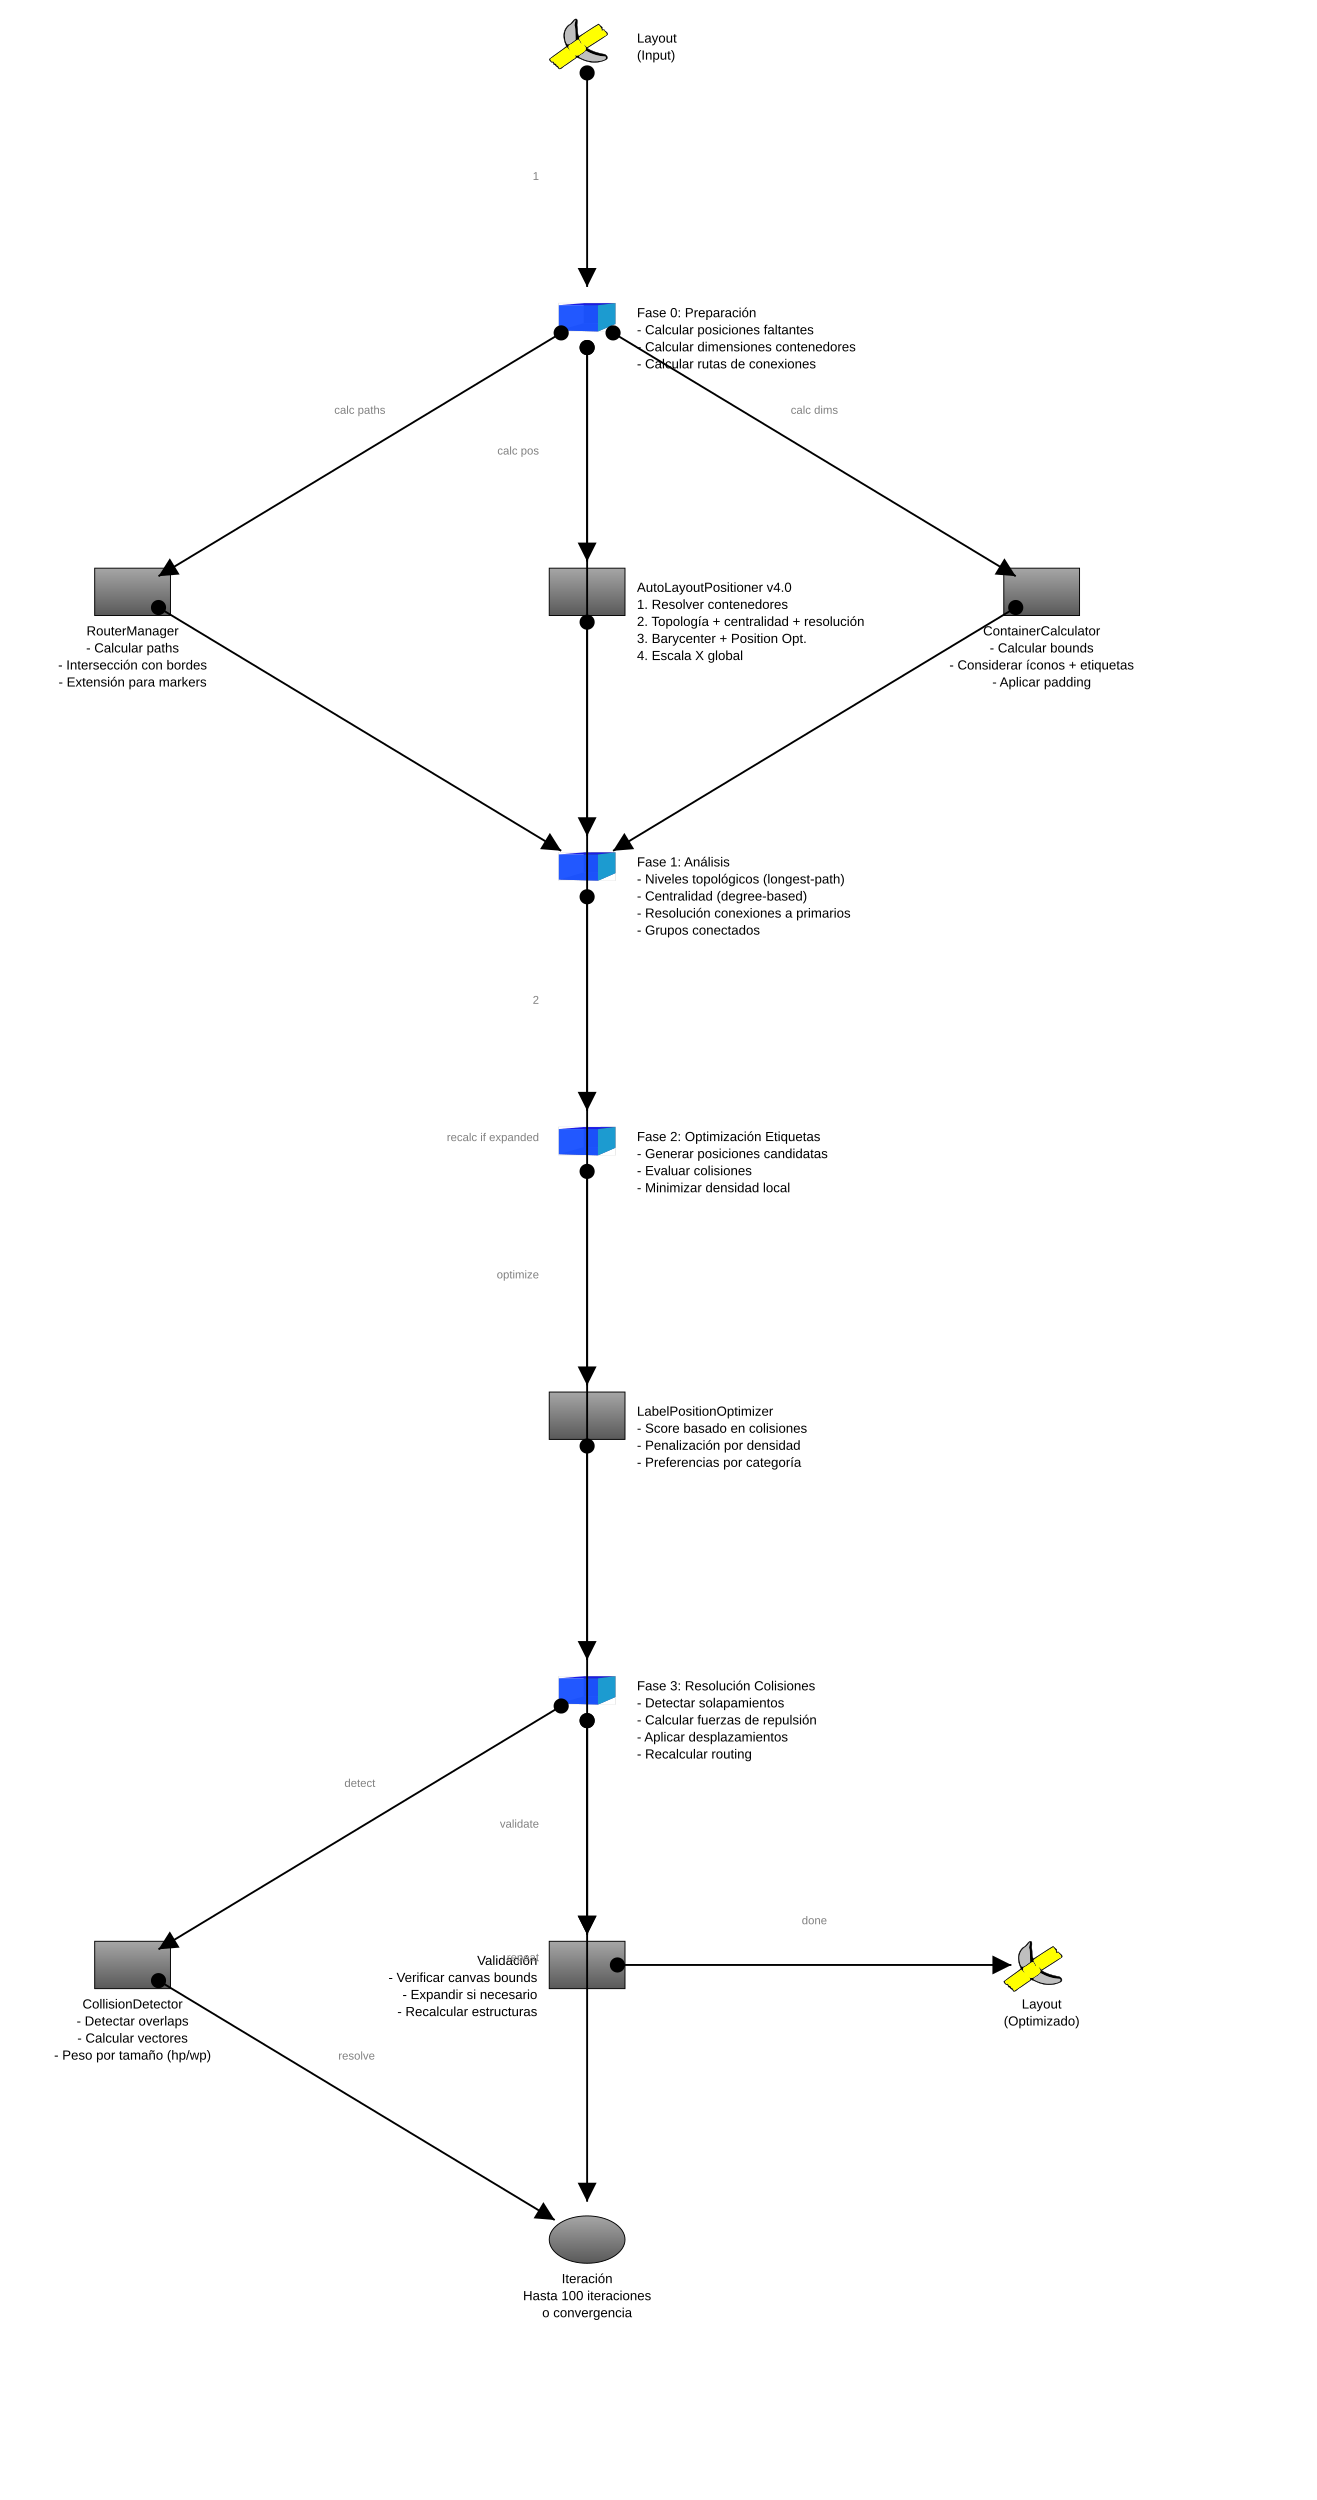
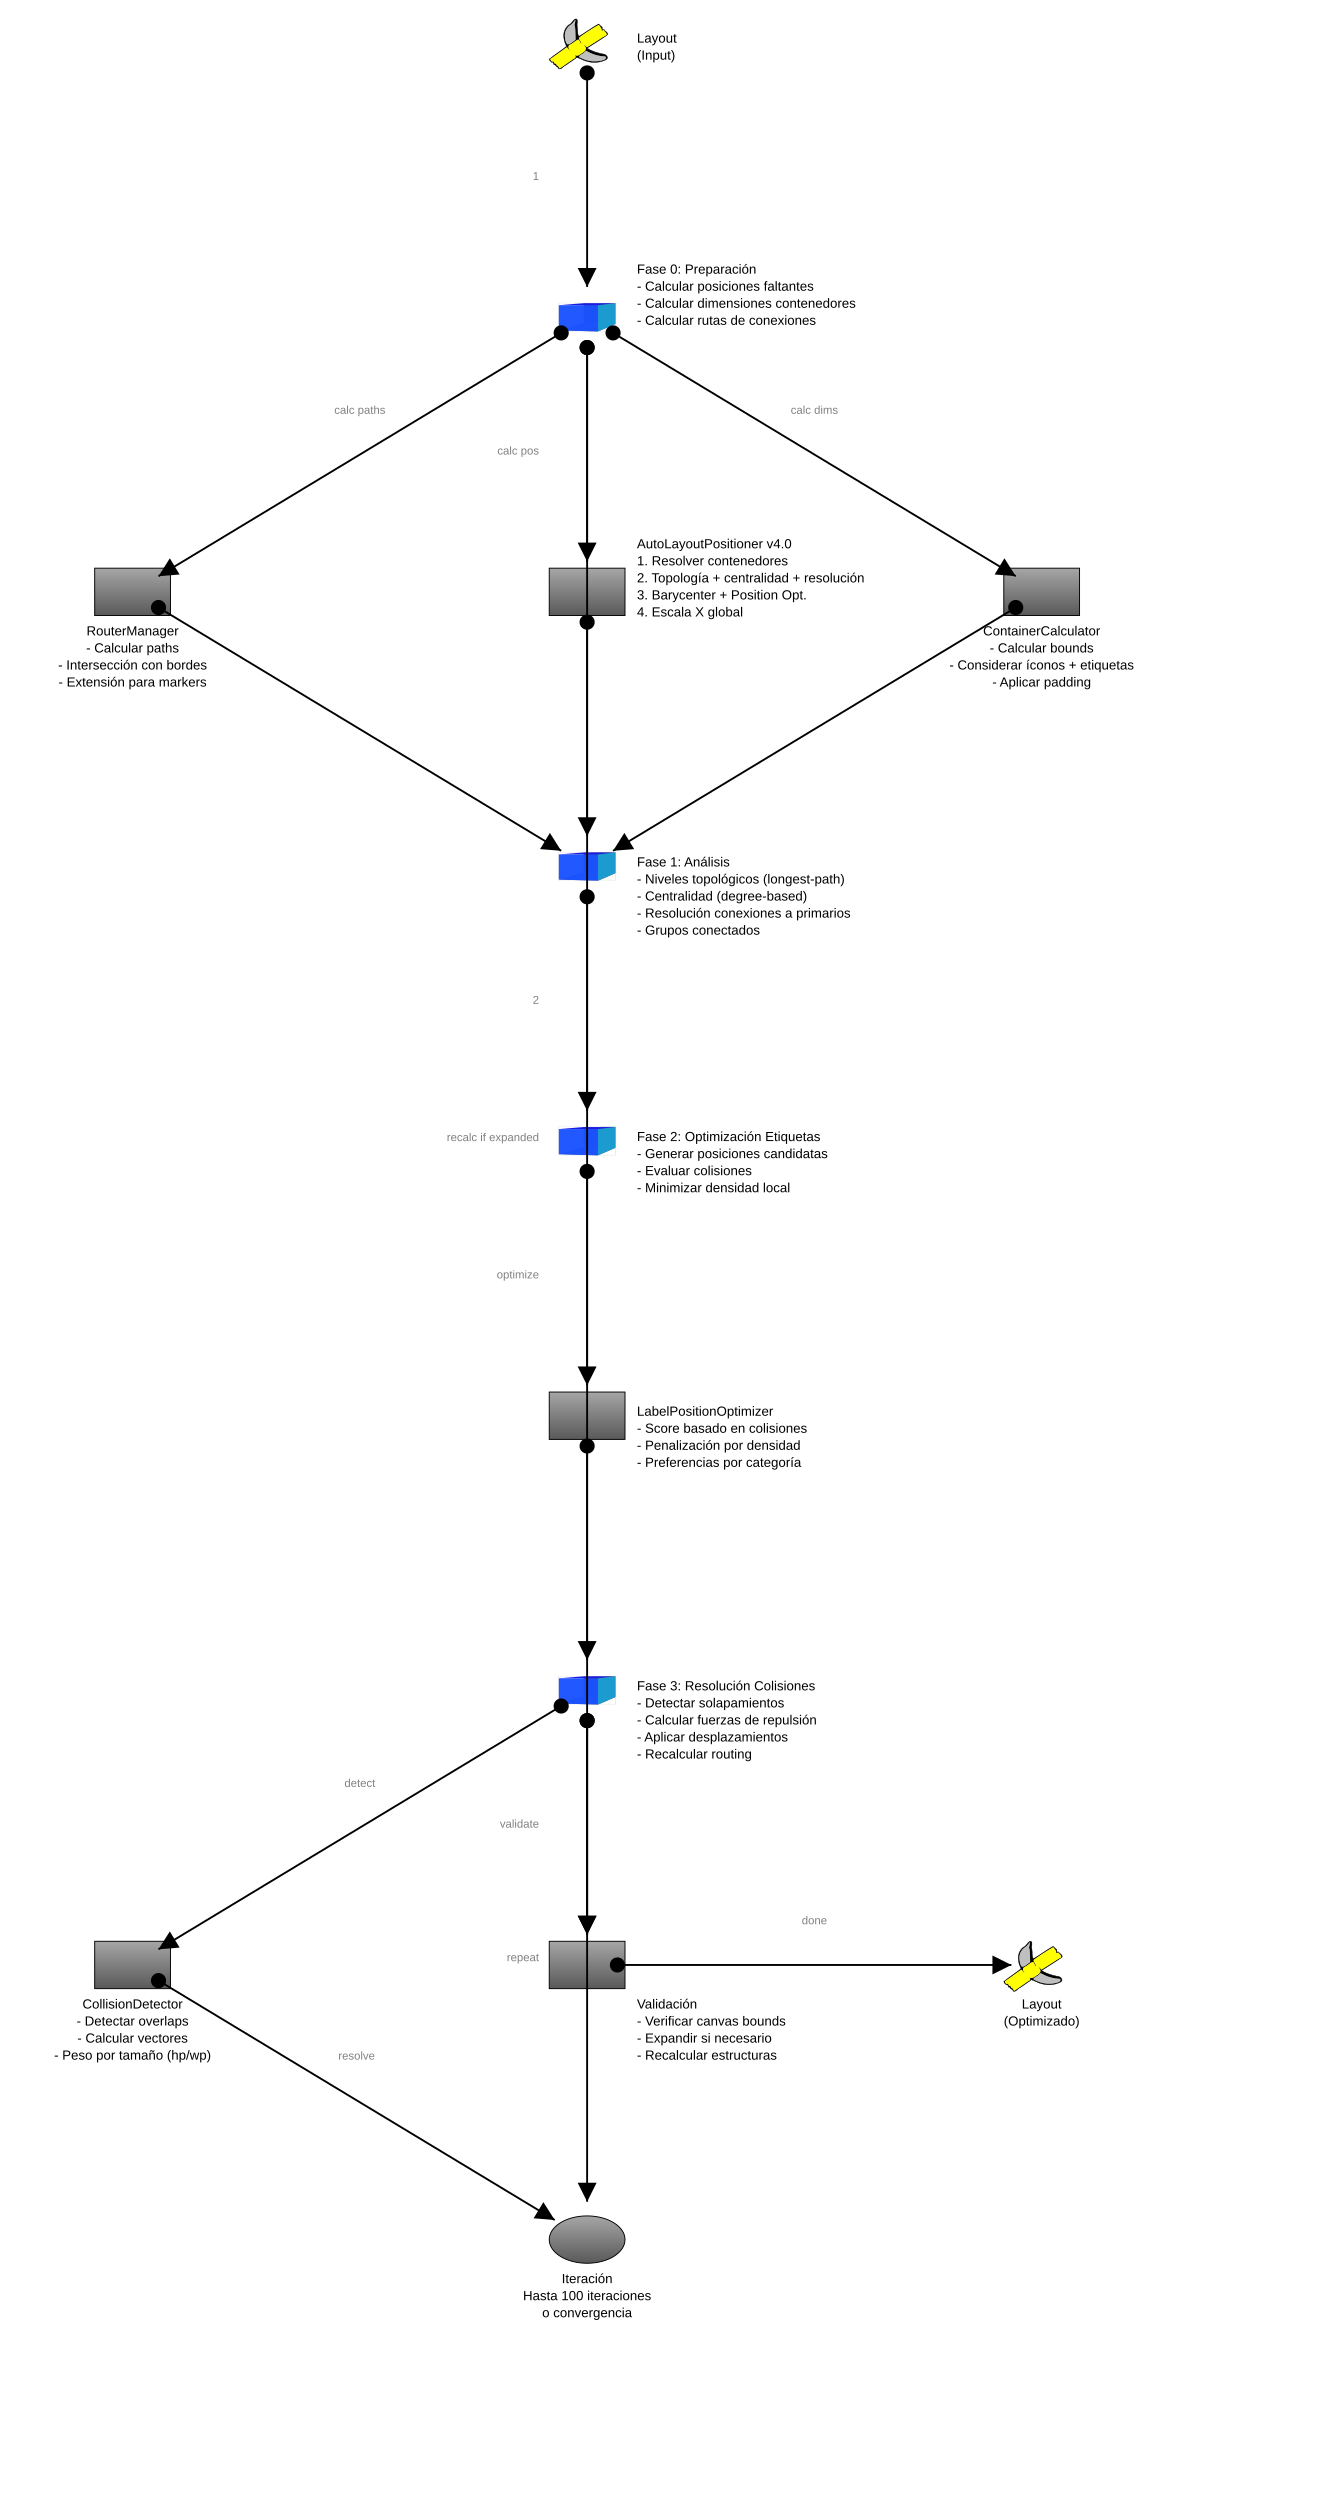
<svg xmlns="http://www.w3.org/2000/svg" baseProfile="full" height="2640.0" version="1.1" viewBox="0,0,1390.0,2640.0" width="1390.0">
  <defs>
    <marker id="arrow-end" markerHeight="10" markerWidth="10" orient="auto" refX="10" refY="5">
      <path d="M 0 0 L 10 5 L 0 10 z" fill="black" />
    </marker>
    <marker id="arrow-start" markerHeight="10" markerWidth="10" orient="auto" refX="0" refY="5">
      <path d="M 10 0 L 0 5 L 10 10 z" fill="black" />
    </marker>
    <marker id="circle-start" markerHeight="10" markerWidth="10" orient="auto" refX="5" refY="5">
      <circle cx="5" cy="5" fill="black" r="4" />
    </marker>
    <marker id="circle-end" markerHeight="10" markerWidth="10" orient="auto" refX="5" refY="5">
      <circle cx="5" cy="5" fill="black" r="4" />
    </marker>
    <linearGradient id="gradient-phase0" x1="0%" x2="0%" y1="0%" y2="100%">
      <stop offset="0%" stop-color="#ffe34c" />
      <stop offset="100%" stop-color="#b29600" />
    </linearGradient>
    <linearGradient id="gradient-positioner" x1="0%" x2="0%" y1="0%" y2="100%">
      <stop offset="0%" stop-color="#a6a6a6" />
      <stop offset="100%" stop-color="#595959" />
    </linearGradient>
    <linearGradient id="gradient-container-calc" x1="0%" x2="0%" y1="0%" y2="100%">
      <stop offset="0%" stop-color="#a6a6a6" />
      <stop offset="100%" stop-color="#595959" />
    </linearGradient>
    <linearGradient id="gradient-router" x1="0%" x2="0%" y1="0%" y2="100%">
      <stop offset="0%" stop-color="#a6a6a6" />
      <stop offset="100%" stop-color="#595959" />
    </linearGradient>
    <linearGradient id="gradient-phase1" x1="0%" x2="0%" y1="0%" y2="100%">
      <stop offset="0%" stop-color="#ffc04c" />
      <stop offset="100%" stop-color="#b27300" />
    </linearGradient>
    <linearGradient id="gradient-phase2" x1="0%" x2="0%" y1="0%" y2="100%">
      <stop offset="0%" stop-color="#4cffff" />
      <stop offset="100%" stop-color="#00b2b2" />
    </linearGradient>
    <linearGradient id="gradient-label-optimizer" x1="0%" x2="0%" y1="0%" y2="100%">
      <stop offset="0%" stop-color="#a6a6a6" />
      <stop offset="100%" stop-color="#595959" />
    </linearGradient>
    <linearGradient id="gradient-phase3" x1="0%" x2="0%" y1="0%" y2="100%">
      <stop offset="0%" stop-color="#ff917e" />
      <stop offset="100%" stop-color="#b24531" />
    </linearGradient>
    <linearGradient id="gradient-collision-detector" x1="0%" x2="0%" y1="0%" y2="100%">
      <stop offset="0%" stop-color="#a6a6a6" />
      <stop offset="100%" stop-color="#595959" />
    </linearGradient>
    <linearGradient id="gradient-iterative" x1="0%" x2="0%" y1="0%" y2="100%">
      <stop offset="0%" stop-color="#a6a6a6" />
      <stop offset="100%" stop-color="#595959" />
    </linearGradient>
    <linearGradient id="gradient-validation" x1="0%" x2="0%" y1="0%" y2="100%">
      <stop offset="0%" stop-color="#a6a6a6" />
      <stop offset="100%" stop-color="#595959" />
    </linearGradient>
  </defs>
  <path d="m 33.383,8e-4 c -3.861,1.276 -4.632,6.375 -8.714,7.581 -4.764,3.802 -7.027,10.143 -6.166,16.126 0.332,3.889 1.752,7.574 3.294,11.123 C 14.744,40.509 7.02,45.292 0,51.014 c 0.009,1.604 2.572,3.522 3.123,4.068 3.252,-1.413 1.181,4.024 4.391,2.937 0.548,2.652 4.06,2.418 4.425,5.181 3.475,1.41 5.871,-3.609 9.042,-4.64 4.692,-3.27 9.332,-6.616 14.074,-9.815 4.492,1.25 8.363,4.127 12.984,5.036 7.804,2.363 16.436,1.566 23.73,-2.021 4.637,-2.283 0.27,-7.484 -3.512,-7.301 -7.08,-1.444 -14.27,-3.366 -20.325,-7.461 8.566,-5.751 17.588,-10.816 25.892,-16.956 1.4,-2.94 -3.966,-4.451 -4.299,-6.523 -2.584,0.913 -2.666,-1.538 -2.349,-2.974 -1.639,-1.2 -3.727,-3.256 -4.683,-4.18 -8.531,4.923 -16.408,10.89 -24.954,15.789 -2.407,-3.723 -1.014,-8.565 -2.011,-12.734 -0.858,-2.879 1.401,-7.49 -0.91,-9.338 L 33.968,0.049 33.383,0 Z m -0.187,0.891 c 0.307,3.056 -2.296,6.005 -0.538,9.156 0.676,5.46 0.605,10.972 0.7,16.462 -3.362,1.818 -6.593,6.282 -10.532,5.583 C 20.299,29.426 20.202,25.236 19.716,21.748 19.537,15.919 22.465,9.915 27.693,7.117 29.982,5.458 31.38,2.921 33.196,0.892 Z m 29.594,6.439 c 1.468,2.535 4.402,4.608 3.58,7.658 1.62,-0.525 3.841,-1.75 3.772,0.866 2.411,1.438 4.433,4.937 0.367,5.69 -7.523,4.961 -15.19,9.699 -22.796,14.53 -0.922,-1.074 -5.605,-6.126 -3.166,-2.691 3.265,2.949 2.283,7.386 -1.678,9.051 -3.098,2.163 -7.066,6.086 -10.817,3.161 2.84,1.602 1.263,4.593 -1.565,5.268 -5.793,4.028 -11.479,8.345 -17.461,12.156 C 11.925,61.347 11.677,58.839 9.395,59.165 9.428,57.047 7.922,56.52 6.43,56.329 6.05,54.978 5.144,52.721 3.569,54.452 1.89,53.17 -0.134,50.232 3.122,49.497 9.528,44.959 15.785,40.209 22.282,35.799 c 1.534,0.805 3.739,5.001 4.03,4.096 -2.476,-2.378 -3.286,-6.738 0.844,-7.771 3.4,-1.609 6.755,-5.67 9.964,-6.033 1.665,1.041 2.759,5.711 3.725,5.183 -0.248,-2.839 -5.47,-6.435 -1.878,-8.598 7.428,-5.488 15.297,-10.356 23.223,-15.079 l 0.601,-0.265 z m -16.048,32.976 c 7.332,4.475 15.827,7.108 24.431,7.288 2.959,3.628 -4.241,5.122 -6.893,5.565 -9.078,1.721 -18.817,-0.227 -26.633,-5.08 0.095,-2.885 5.252,-3.33 6.821,-5.915 0.759,-0.619 1.512,-1.244 2.274,-1.859 z" fill="black" stroke="black" stroke-width="0.5" transform="translate(580.0,20.0) scale(0.8333333)" />
  <path d="m 12.421,61.7 c -0.902,-1.952 -1.52,-2.59 -2.51,-2.59 -0.366,0 -0.394,-0.037 -0.534,-0.712 -0.192,-0.926 -0.841,-1.609 -1.798,-1.893 -0.367,-0.109 -0.758,-0.198 -0.868,-0.198 -0.132,0 -0.303,-0.286 -0.5,-0.833 -0.359,-1.001 -0.977,-1.715 -1.483,-1.715 -0.194,0 -0.55,0.122 -0.792,0.272 l -0.44,0.272 -0.62,-0.61 c -0.728,-0.717 -1.398,-1.903 -1.398,-2.474 0,-0.802 0.372,-1.2 1.532,-1.641 0.174,-0.066 2.639,-1.801 5.478,-3.854 12.106,-8.757 13.688,-9.854 13.984,-9.693 0.355,0.194 1.061,0.987 2.241,2.516 0.939,1.217 1.295,1.577 1.562,1.577 0.162,0 -0.013,-0.328 -0.555,-1.045 -2.205,-2.913 -1.752,-5.696 1.105,-6.788 1.095,-0.419 2.425,-1.284 5.174,-3.367 2.315,-1.755 3.87,-2.61 4.763,-2.62 0.538,-0.006 0.602,0.031 1.04,0.608 0.257,0.338 0.857,1.37 1.333,2.294 0.962,1.865 1.143,2.125 1.485,2.125 0.55,0 0.116,-1.191 -1.151,-3.161 -1.637,-2.545 -1.955,-3.523 -1.449,-4.452 0.322,-0.591 4.239,-3.42 9.844,-7.11 5.272,-3.47 14.436,-9.106 14.807,-9.106 0.104,0 0.25,0.129 0.324,0.287 0.074,0.158 0.576,0.852 1.115,1.544 1.899,2.436 2.449,3.615 2.312,4.955 -0.083,0.81 -0.056,0.833 0.645,0.54 1.949,-0.814 2.972,-0.576 2.972,0.691 0,0.275 0.119,0.442 0.509,0.712 1.237,0.858 2.167,2.284 2.167,3.325 0,0.516 -0.063,0.655 -0.481,1.074 -0.304,0.304 -0.718,0.552 -1.124,0.672 -0.373,0.111 -1.627,0.83 -2.991,1.715 -4.236,2.749 -19.173,12.223 -20.217,12.824 -0.097,0.056 -0.874,-0.637 -2.082,-1.859 -1.185,-1.198 -1.952,-1.885 -1.992,-1.783 -0.08,0.203 0.384,0.916 1.095,1.682 0.293,0.315 0.745,1.001 1.005,1.523 0.435,0.874 0.473,1.036 0.473,2.046 0,1.011 -0.037,1.172 -0.479,2.066 -0.542,1.096 -1.399,1.971 -2.524,2.575 -0.381,0.205 -1.237,0.775 -1.903,1.267 -3.189,2.357 -4.844,3.165 -6.507,3.179 -0.845,0.006 -1.073,-0.046 -1.848,-0.424 -1.208,-0.59 -1.212,-0.59 -0.581,-0.046 1.227,1.057 1.193,2.49 -0.087,3.644 -0.549,0.495 -1.416,0.993 -1.728,0.993 -0.101,0 -2.325,1.527 -4.943,3.394 -8.075,5.757 -12.392,8.713 -12.727,8.713 -0.078,0 -0.372,-0.497 -0.652,-1.106 z" fill="#ffff00" fill-rule="evenodd" stroke="#cbcbcb" stroke-width="0.061" transform="translate(580.0,20.0) scale(0.8333333)" />
  <path d="m 22.489,31.526 c -0.644,-0.734 -1.396,-2.342 -1.757,-3.76 -0.432,-1.697 -0.883,-5.167 -0.882,-6.787 0.004,-5.564 2.986,-10.939 7.526,-13.568 1.006,-0.582 2.356,-1.975 4.136,-4.265 0.828,-1.065 1.544,-1.937 1.591,-1.937 0.171,0 -0.106,1.6 -0.623,3.596 -0.598,2.313 -0.619,3.41 -0.095,4.954 0.183,0.541 0.362,1.662 0.466,2.923 0.166,2.008 0.43,9.398 0.44,12.279 l 0.006,1.463 -1.133,0.768 c -0.623,0.422 -1.922,1.395 -2.887,2.162 -2.278,1.81 -3.763,2.566 -5.227,2.66 l -1.07,0.069 z" fill="#bfbfbf" fill-rule="evenodd" stroke="#cbcbcb" stroke-width="0.07" transform="translate(580.0,20.0) scale(0.8333333)" />
  <path d="m 54.636,53.585 c -5.485,-0.529 -10.731,-2.116 -15.274,-4.62 -0.724,-0.399 -1.388,-0.784 -1.478,-0.855 -0.591,-0.475 0.836,-2.072 2.72,-3.043 1.859,-0.959 3.013,-1.723 3.553,-2.354 0.266,-0.311 0.963,-0.956 1.549,-1.433 l 1.064,-0.867 1.095,0.648 c 4.874,2.882 11.326,5.166 17.039,6.033 1.662,0.252 5.114,0.597 5.978,0.597 0.393,0 0.852,0.84 0.853,1.56 0.002,1.979 -3.896,3.534 -10.742,4.286 -1.216,0.134 -5.172,0.165 -6.358,0.051 z" fill="#bfbfbf" fill-rule="evenodd" stroke="#cbcbcb" stroke-width="0.07" transform="translate(580.0,20.0) scale(0.8333333)" />
  <g id="phase0">
    <g transform="translate(590.0,320.0) scale(1.204819,0.6928406) translate(-0.9,-1.4)">
      <path d="M 22.754,32.117 0.945,43 V 4.729 L 22.754,1.57 Z" fill="#e9e9ff" stroke="none" />
      <path d="M 50.713,33.121 V 1.463 L 22.754,1.57 V 32.117 Z" fill="#353564" stroke="none" />
      <path d="M 50.713,33.121 35.296,44.771 0.945,43 22.754,32.117 Z" fill="#4d4d9f" stroke="none" />
      <path d="M 50.713,1.463 35.296,4.738 0.945,4.729 22.754,1.57 Z" fill="#1c1ce6" opacity="1" stroke="none" />
      <path d="M 35.296,44.771 V 4.738 L 0.945,4.729 V 43 Z" fill="#1a52ff" opacity="0.96" stroke="none" />
      <path d="M 50.713,33.121 35.296,44.771 V 4.738 L 50.713,1.463 Z" fill="#1c9bd0" stroke="none" />
      <rect fill="none" height="43.3" opacity="0.67" stroke="#cbcbcb" stroke-width="0.48" width="49.8" x="0.9" y="1.4" />
    </g>
  </g>
  <rect fill="url(#gradient-positioner)" height="50" stroke="black" width="80" x="580.0" y="600.0" />
  <rect fill="url(#gradient-container-calc)" height="50" stroke="black" width="80" x="1060.0" y="600.0" />
  <rect fill="url(#gradient-router)" height="50" stroke="black" width="80" x="100.0" y="600.0" />
  <g id="phase1">
    <g transform="translate(590.0,900.0) scale(1.204819,0.6928406) translate(-0.9,-1.4)">
      <path d="M 22.754,32.117 0.945,43 V 4.729 L 22.754,1.57 Z" fill="#e9e9ff" stroke="none" />
      <path d="M 50.713,33.121 V 1.463 L 22.754,1.57 V 32.117 Z" fill="#353564" stroke="none" />
      <path d="M 50.713,33.121 35.296,44.771 0.945,43 22.754,32.117 Z" fill="#4d4d9f" stroke="none" />
      <path d="M 50.713,1.463 35.296,4.738 0.945,4.729 22.754,1.57 Z" fill="#1c1ce6" opacity="1" stroke="none" />
      <path d="M 35.296,44.771 V 4.738 L 0.945,4.729 V 43 Z" fill="#1a52ff" opacity="0.96" stroke="none" />
      <path d="M 50.713,33.121 35.296,44.771 V 4.738 L 50.713,1.463 Z" fill="#1c9bd0" stroke="none" />
      <rect fill="none" height="43.3" opacity="0.67" stroke="#cbcbcb" stroke-width="0.48" width="49.8" x="0.9" y="1.4" />
    </g>
  </g>
  <g id="phase2">
    <g transform="translate(590.0,1190.0) scale(1.204819,0.6928406) translate(-0.9,-1.4)">
      <path d="M 22.754,32.117 0.945,43 V 4.729 L 22.754,1.57 Z" fill="#e9e9ff" stroke="none" />
      <path d="M 50.713,33.121 V 1.463 L 22.754,1.57 V 32.117 Z" fill="#353564" stroke="none" />
      <path d="M 50.713,33.121 35.296,44.771 0.945,43 22.754,32.117 Z" fill="#4d4d9f" stroke="none" />
      <path d="M 50.713,1.463 35.296,4.738 0.945,4.729 22.754,1.57 Z" fill="#1c1ce6" opacity="1" stroke="none" />
      <path d="M 35.296,44.771 V 4.738 L 0.945,4.729 V 43 Z" fill="#1a52ff" opacity="0.96" stroke="none" />
      <path d="M 50.713,33.121 35.296,44.771 V 4.738 L 50.713,1.463 Z" fill="#1c9bd0" stroke="none" />
      <rect fill="none" height="43.3" opacity="0.67" stroke="#cbcbcb" stroke-width="0.48" width="49.8" x="0.9" y="1.4" />
    </g>
  </g>
  <rect fill="url(#gradient-label-optimizer)" height="50" stroke="black" width="80" x="580.0" y="1470.0" />
  <g id="phase3">
    <g transform="translate(590.0,1770.0) scale(1.204819,0.6928406) translate(-0.9,-1.4)">
      <path d="M 22.754,32.117 0.945,43 V 4.729 L 22.754,1.57 Z" fill="#e9e9ff" stroke="none" />
      <path d="M 50.713,33.121 V 1.463 L 22.754,1.57 V 32.117 Z" fill="#353564" stroke="none" />
      <path d="M 50.713,33.121 35.296,44.771 0.945,43 22.754,32.117 Z" fill="#4d4d9f" stroke="none" />
      <path d="M 50.713,1.463 35.296,4.738 0.945,4.729 22.754,1.57 Z" fill="#1c1ce6" opacity="1" stroke="none" />
      <path d="M 35.296,44.771 V 4.738 L 0.945,4.729 V 43 Z" fill="#1a52ff" opacity="0.96" stroke="none" />
      <path d="M 50.713,33.121 35.296,44.771 V 4.738 L 50.713,1.463 Z" fill="#1c9bd0" stroke="none" />
      <rect fill="none" height="43.3" opacity="0.67" stroke="#cbcbcb" stroke-width="0.48" width="49.8" x="0.9" y="1.4" />
    </g>
  </g>
  <rect fill="url(#gradient-collision-detector)" height="50" stroke="black" width="80" x="100.0" y="2050.0" />
  <ellipse cx="620.0" cy="2365.0" fill="url(#gradient-iterative)" rx="40.0" ry="25.0" stroke="black" />
  <rect fill="url(#gradient-validation)" height="50" stroke="black" width="80" x="580.0" y="2050.0" />
  <path d="m 33.383,8e-4 c -3.861,1.276 -4.632,6.375 -8.714,7.581 -4.764,3.802 -7.027,10.143 -6.166,16.126 0.332,3.889 1.752,7.574 3.294,11.123 C 14.744,40.509 7.02,45.292 0,51.014 c 0.009,1.604 2.572,3.522 3.123,4.068 3.252,-1.413 1.181,4.024 4.391,2.937 0.548,2.652 4.06,2.418 4.425,5.181 3.475,1.41 5.871,-3.609 9.042,-4.64 4.692,-3.27 9.332,-6.616 14.074,-9.815 4.492,1.25 8.363,4.127 12.984,5.036 7.804,2.363 16.436,1.566 23.73,-2.021 4.637,-2.283 0.27,-7.484 -3.512,-7.301 -7.08,-1.444 -14.27,-3.366 -20.325,-7.461 8.566,-5.751 17.588,-10.816 25.892,-16.956 1.4,-2.94 -3.966,-4.451 -4.299,-6.523 -2.584,0.913 -2.666,-1.538 -2.349,-2.974 -1.639,-1.2 -3.727,-3.256 -4.683,-4.18 -8.531,4.923 -16.408,10.89 -24.954,15.789 -2.407,-3.723 -1.014,-8.565 -2.011,-12.734 -0.858,-2.879 1.401,-7.49 -0.91,-9.338 L 33.968,0.049 33.383,0 Z m -0.187,0.891 c 0.307,3.056 -2.296,6.005 -0.538,9.156 0.676,5.46 0.605,10.972 0.7,16.462 -3.362,1.818 -6.593,6.282 -10.532,5.583 C 20.299,29.426 20.202,25.236 19.716,21.748 19.537,15.919 22.465,9.915 27.693,7.117 29.982,5.458 31.38,2.921 33.196,0.892 Z m 29.594,6.439 c 1.468,2.535 4.402,4.608 3.58,7.658 1.62,-0.525 3.841,-1.75 3.772,0.866 2.411,1.438 4.433,4.937 0.367,5.69 -7.523,4.961 -15.19,9.699 -22.796,14.53 -0.922,-1.074 -5.605,-6.126 -3.166,-2.691 3.265,2.949 2.283,7.386 -1.678,9.051 -3.098,2.163 -7.066,6.086 -10.817,3.161 2.84,1.602 1.263,4.593 -1.565,5.268 -5.793,4.028 -11.479,8.345 -17.461,12.156 C 11.925,61.347 11.677,58.839 9.395,59.165 9.428,57.047 7.922,56.52 6.43,56.329 6.05,54.978 5.144,52.721 3.569,54.452 1.89,53.17 -0.134,50.232 3.122,49.497 9.528,44.959 15.785,40.209 22.282,35.799 c 1.534,0.805 3.739,5.001 4.03,4.096 -2.476,-2.378 -3.286,-6.738 0.844,-7.771 3.4,-1.609 6.755,-5.67 9.964,-6.033 1.665,1.041 2.759,5.711 3.725,5.183 -0.248,-2.839 -5.47,-6.435 -1.878,-8.598 7.428,-5.488 15.297,-10.356 23.223,-15.079 l 0.601,-0.265 z m -16.048,32.976 c 7.332,4.475 15.827,7.108 24.431,7.288 2.959,3.628 -4.241,5.122 -6.893,5.565 -9.078,1.721 -18.817,-0.227 -26.633,-5.08 0.095,-2.885 5.252,-3.33 6.821,-5.915 0.759,-0.619 1.512,-1.244 2.274,-1.859 z" fill="black" stroke="black" stroke-width="0.5" transform="translate(1060.0,2050.0) scale(0.8333333)" />
  <path d="m 12.421,61.7 c -0.902,-1.952 -1.52,-2.59 -2.51,-2.59 -0.366,0 -0.394,-0.037 -0.534,-0.712 -0.192,-0.926 -0.841,-1.609 -1.798,-1.893 -0.367,-0.109 -0.758,-0.198 -0.868,-0.198 -0.132,0 -0.303,-0.286 -0.5,-0.833 -0.359,-1.001 -0.977,-1.715 -1.483,-1.715 -0.194,0 -0.55,0.122 -0.792,0.272 l -0.44,0.272 -0.62,-0.61 c -0.728,-0.717 -1.398,-1.903 -1.398,-2.474 0,-0.802 0.372,-1.2 1.532,-1.641 0.174,-0.066 2.639,-1.801 5.478,-3.854 12.106,-8.757 13.688,-9.854 13.984,-9.693 0.355,0.194 1.061,0.987 2.241,2.516 0.939,1.217 1.295,1.577 1.562,1.577 0.162,0 -0.013,-0.328 -0.555,-1.045 -2.205,-2.913 -1.752,-5.696 1.105,-6.788 1.095,-0.419 2.425,-1.284 5.174,-3.367 2.315,-1.755 3.87,-2.61 4.763,-2.62 0.538,-0.006 0.602,0.031 1.04,0.608 0.257,0.338 0.857,1.37 1.333,2.294 0.962,1.865 1.143,2.125 1.485,2.125 0.55,0 0.116,-1.191 -1.151,-3.161 -1.637,-2.545 -1.955,-3.523 -1.449,-4.452 0.322,-0.591 4.239,-3.42 9.844,-7.11 5.272,-3.47 14.436,-9.106 14.807,-9.106 0.104,0 0.25,0.129 0.324,0.287 0.074,0.158 0.576,0.852 1.115,1.544 1.899,2.436 2.449,3.615 2.312,4.955 -0.083,0.81 -0.056,0.833 0.645,0.54 1.949,-0.814 2.972,-0.576 2.972,0.691 0,0.275 0.119,0.442 0.509,0.712 1.237,0.858 2.167,2.284 2.167,3.325 0,0.516 -0.063,0.655 -0.481,1.074 -0.304,0.304 -0.718,0.552 -1.124,0.672 -0.373,0.111 -1.627,0.83 -2.991,1.715 -4.236,2.749 -19.173,12.223 -20.217,12.824 -0.097,0.056 -0.874,-0.637 -2.082,-1.859 -1.185,-1.198 -1.952,-1.885 -1.992,-1.783 -0.08,0.203 0.384,0.916 1.095,1.682 0.293,0.315 0.745,1.001 1.005,1.523 0.435,0.874 0.473,1.036 0.473,2.046 0,1.011 -0.037,1.172 -0.479,2.066 -0.542,1.096 -1.399,1.971 -2.524,2.575 -0.381,0.205 -1.237,0.775 -1.903,1.267 -3.189,2.357 -4.844,3.165 -6.507,3.179 -0.845,0.006 -1.073,-0.046 -1.848,-0.424 -1.208,-0.59 -1.212,-0.59 -0.581,-0.046 1.227,1.057 1.193,2.49 -0.087,3.644 -0.549,0.495 -1.416,0.993 -1.728,0.993 -0.101,0 -2.325,1.527 -4.943,3.394 -8.075,5.757 -12.392,8.713 -12.727,8.713 -0.078,0 -0.372,-0.497 -0.652,-1.106 z" fill="#ffff00" fill-rule="evenodd" stroke="#cbcbcb" stroke-width="0.061" transform="translate(1060.0,2050.0) scale(0.8333333)" />
  <path d="m 22.489,31.526 c -0.644,-0.734 -1.396,-2.342 -1.757,-3.76 -0.432,-1.697 -0.883,-5.167 -0.882,-6.787 0.004,-5.564 2.986,-10.939 7.526,-13.568 1.006,-0.582 2.356,-1.975 4.136,-4.265 0.828,-1.065 1.544,-1.937 1.591,-1.937 0.171,0 -0.106,1.6 -0.623,3.596 -0.598,2.313 -0.619,3.41 -0.095,4.954 0.183,0.541 0.362,1.662 0.466,2.923 0.166,2.008 0.43,9.398 0.44,12.279 l 0.006,1.463 -1.133,0.768 c -0.623,0.422 -1.922,1.395 -2.887,2.162 -2.278,1.81 -3.763,2.566 -5.227,2.66 l -1.07,0.069 z" fill="#bfbfbf" fill-rule="evenodd" stroke="#cbcbcb" stroke-width="0.07" transform="translate(1060.0,2050.0) scale(0.8333333)" />
  <path d="m 54.636,53.585 c -5.485,-0.529 -10.731,-2.116 -15.274,-4.62 -0.724,-0.399 -1.388,-0.784 -1.478,-0.855 -0.591,-0.475 0.836,-2.072 2.72,-3.043 1.859,-0.959 3.013,-1.723 3.553,-2.354 0.266,-0.311 0.963,-0.956 1.549,-1.433 l 1.064,-0.867 1.095,0.648 c 4.874,2.882 11.326,5.166 17.039,6.033 1.662,0.252 5.114,0.597 5.978,0.597 0.393,0 0.852,0.84 0.853,1.56 0.002,1.979 -3.896,3.534 -10.742,4.286 -1.216,0.134 -5.172,0.165 -6.358,0.051 z" fill="#bfbfbf" fill-rule="evenodd" stroke="#cbcbcb" stroke-width="0.07" transform="translate(1060.0,2050.0) scale(0.8333333)" />
  <line marker-end="url(#arrow-end)" marker-start="url(#circle-start)" stroke="black" stroke-width="2" x1="620.0" x2="620.0" y1="77.0" y2="303.0" />
  <line marker-end="url(#arrow-end)" marker-start="url(#circle-start)" stroke="black" stroke-width="2" x1="620.0" x2="620.0" y1="367.0" y2="593.0" />
  <line marker-end="url(#arrow-end)" marker-start="url(#circle-start)" stroke="black" stroke-width="2" x1="647.389" x2="1072.611" y1="351.548" y2="608.452" />
  <line marker-end="url(#arrow-end)" marker-start="url(#circle-start)" stroke="black" stroke-width="2" x1="592.611" x2="167.389" y1="351.548" y2="608.452" />
  <line marker-end="url(#arrow-end)" marker-start="url(#circle-start)" stroke="black" stroke-width="2" x1="620.0" x2="620.0" y1="657.0" y2="883.0" />
  <line marker-end="url(#arrow-end)" marker-start="url(#circle-start)" stroke="black" stroke-width="2" x1="1072.611" x2="647.389" y1="641.548" y2="898.452" />
  <line marker-end="url(#arrow-end)" marker-start="url(#circle-start)" stroke="black" stroke-width="2" x1="167.389" x2="592.611" y1="641.548" y2="898.452" />
  <line marker-end="url(#arrow-end)" marker-start="url(#circle-start)" stroke="black" stroke-width="2" x1="620.0" x2="620.0" y1="947.0" y2="1173.0" />
  <line marker-end="url(#arrow-end)" marker-start="url(#circle-start)" stroke="black" stroke-width="2" x1="620.0" x2="620.0" y1="1237.0" y2="1463.0" />
  <line marker-end="url(#arrow-end)" marker-start="url(#circle-start)" stroke="black" stroke-width="2" x1="620.0" x2="620.0" y1="1527.0" y2="1753.0" />
  <line marker-end="url(#arrow-end)" marker-start="url(#circle-start)" stroke="black" stroke-width="2" x1="592.611" x2="167.389" y1="1801.548" y2="2058.452" />
  <line marker-end="url(#arrow-end)" marker-start="url(#circle-start)" stroke="black" stroke-width="2" x1="167.389" x2="585.763" y1="2091.548" y2="2344.315" />
  <line marker-end="url(#circle-end)" marker-start="url(#arrow-start)" stroke="black" stroke-width="2" x1="620.0" x2="620.0" y1="2325.0" y2="1817.0" />
  <line marker-end="url(#arrow-end)" marker-start="url(#circle-start)" stroke="black" stroke-width="2" x1="620.0" x2="620.0" y1="1817.0" y2="2043.0" />
  <line marker-end="url(#circle-end)" marker-start="url(#arrow-start)" stroke="black" stroke-width="2" x1="620.0" x2="620.0" y1="2043.0" y2="367.0" />
  <line marker-end="url(#arrow-end)" marker-start="url(#circle-start)" stroke="black" stroke-width="2" x1="652.0" x2="1068.0" y1="2075.0" y2="2075.0" />
  <text fill="black" font-family="Arial, sans-serif" font-size="14px" text-anchor="start" x="672.6" y="45.0">Layout</text>
  <text fill="black" font-family="Arial, sans-serif" font-size="14px" text-anchor="start" x="672.6" y="63.0">(Input)</text>
-   <text fill="black" font-family="Arial, sans-serif" font-size="14px" text-anchor="start" x="672.6" y="335.0">Fase 0: Preparación</text>
-   <text fill="black" font-family="Arial, sans-serif" font-size="14px" text-anchor="start" x="672.6" y="353.0">- Calcular posiciones faltantes</text>
-   <text fill="black" font-family="Arial, sans-serif" font-size="14px" text-anchor="start" x="672.6" y="371.0">- Calcular dimensiones contenedores</text>
-   <text fill="black" font-family="Arial, sans-serif" font-size="14px" text-anchor="start" x="672.6" y="389.0">- Calcular rutas de conexiones</text>
-   <text fill="black" font-family="Arial, sans-serif" font-size="14px" text-anchor="start" x="672.6" y="625.0">AutoLayoutPositioner v4.0</text>
-   <text fill="black" font-family="Arial, sans-serif" font-size="14px" text-anchor="start" x="672.6" y="643.0">1. Resolver contenedores</text>
-   <text fill="black" font-family="Arial, sans-serif" font-size="14px" text-anchor="start" x="672.6" y="661.0">2. Topología + centralidad + resolución</text>
-   <text fill="black" font-family="Arial, sans-serif" font-size="14px" text-anchor="start" x="672.6" y="679.0">3. Barycenter + Position Opt.</text>
-   <text fill="black" font-family="Arial, sans-serif" font-size="14px" text-anchor="start" x="672.6" y="697.0">4. Escala X global</text>
+   <text fill="black" font-family="Arial, sans-serif" font-size="14px" text-anchor="start" x="672.6" y="289.0">Fase 0: Preparación</text>
+   <text fill="black" font-family="Arial, sans-serif" font-size="14px" text-anchor="start" x="672.6" y="307.0">- Calcular posiciones faltantes</text>
+   <text fill="black" font-family="Arial, sans-serif" font-size="14px" text-anchor="start" x="672.6" y="325.0">- Calcular dimensiones contenedores</text>
+   <text fill="black" font-family="Arial, sans-serif" font-size="14px" text-anchor="start" x="672.6" y="343.0">- Calcular rutas de conexiones</text>
+   <text fill="black" font-family="Arial, sans-serif" font-size="14px" text-anchor="start" x="672.6" y="579.0">AutoLayoutPositioner v4.0</text>
+   <text fill="black" font-family="Arial, sans-serif" font-size="14px" text-anchor="start" x="672.6" y="597.0">1. Resolver contenedores</text>
+   <text fill="black" font-family="Arial, sans-serif" font-size="14px" text-anchor="start" x="672.6" y="615.0">2. Topología + centralidad + resolución</text>
+   <text fill="black" font-family="Arial, sans-serif" font-size="14px" text-anchor="start" x="672.6" y="633.0">3. Barycenter + Position Opt.</text>
+   <text fill="black" font-family="Arial, sans-serif" font-size="14px" text-anchor="start" x="672.6" y="651.0">4. Escala X global</text>
  <text fill="black" font-family="Arial, sans-serif" font-size="14px" text-anchor="middle" x="1100.0" y="671.0">ContainerCalculator</text>
  <text fill="black" font-family="Arial, sans-serif" font-size="14px" text-anchor="middle" x="1100.0" y="689.0">- Calcular bounds</text>
  <text fill="black" font-family="Arial, sans-serif" font-size="14px" text-anchor="middle" x="1100.0" y="707.0">- Considerar íconos + etiquetas</text>
  <text fill="black" font-family="Arial, sans-serif" font-size="14px" text-anchor="middle" x="1100.0" y="725.0">- Aplicar padding</text>
  <text fill="black" font-family="Arial, sans-serif" font-size="14px" text-anchor="middle" x="140.0" y="671.0">RouterManager</text>
  <text fill="black" font-family="Arial, sans-serif" font-size="14px" text-anchor="middle" x="140.0" y="689.0">- Calcular paths</text>
  <text fill="black" font-family="Arial, sans-serif" font-size="14px" text-anchor="middle" x="140.0" y="707.0">- Intersección con bordes</text>
  <text fill="black" font-family="Arial, sans-serif" font-size="14px" text-anchor="middle" x="140.0" y="725.0">- Extensión para markers</text>
  <text fill="black" font-family="Arial, sans-serif" font-size="14px" text-anchor="start" x="672.6" y="915.0">Fase 1: Análisis</text>
  <text fill="black" font-family="Arial, sans-serif" font-size="14px" text-anchor="start" x="672.6" y="933.0">- Niveles topológicos (longest-path)</text>
  <text fill="black" font-family="Arial, sans-serif" font-size="14px" text-anchor="start" x="672.6" y="951.0">- Centralidad (degree-based)</text>
  <text fill="black" font-family="Arial, sans-serif" font-size="14px" text-anchor="start" x="672.6" y="969.0">- Resolución conexiones a primarios</text>
  <text fill="black" font-family="Arial, sans-serif" font-size="14px" text-anchor="start" x="672.6" y="987.0">- Grupos conectados</text>
  <text fill="black" font-family="Arial, sans-serif" font-size="14px" text-anchor="start" x="672.6" y="1205.0">Fase 2: Optimización Etiquetas</text>
  <text fill="black" font-family="Arial, sans-serif" font-size="14px" text-anchor="start" x="672.6" y="1223.0">- Generar posiciones candidatas</text>
  <text fill="black" font-family="Arial, sans-serif" font-size="14px" text-anchor="start" x="672.6" y="1241.0">- Evaluar colisiones</text>
  <text fill="black" font-family="Arial, sans-serif" font-size="14px" text-anchor="start" x="672.6" y="1259.0">- Minimizar densidad local</text>
  <text fill="black" font-family="Arial, sans-serif" font-size="14px" text-anchor="start" x="672.6" y="1495.0">LabelPositionOptimizer</text>
  <text fill="black" font-family="Arial, sans-serif" font-size="14px" text-anchor="start" x="672.6" y="1513.0">- Score basado en colisiones</text>
  <text fill="black" font-family="Arial, sans-serif" font-size="14px" text-anchor="start" x="672.6" y="1531.0">- Penalización por densidad</text>
  <text fill="black" font-family="Arial, sans-serif" font-size="14px" text-anchor="start" x="672.6" y="1549.0">- Preferencias por categoría</text>
  <text fill="black" font-family="Arial, sans-serif" font-size="14px" text-anchor="start" x="672.6" y="1785.0">Fase 3: Resolución Colisiones</text>
  <text fill="black" font-family="Arial, sans-serif" font-size="14px" text-anchor="start" x="672.6" y="1803.0">- Detectar solapamientos</text>
  <text fill="black" font-family="Arial, sans-serif" font-size="14px" text-anchor="start" x="672.6" y="1821.0">- Calcular fuerzas de repulsión</text>
  <text fill="black" font-family="Arial, sans-serif" font-size="14px" text-anchor="start" x="672.6" y="1839.0">- Aplicar desplazamientos</text>
  <text fill="black" font-family="Arial, sans-serif" font-size="14px" text-anchor="start" x="672.6" y="1857.0">- Recalcular routing</text>
  <text fill="black" font-family="Arial, sans-serif" font-size="14px" text-anchor="middle" x="140.0" y="2121.0">CollisionDetector</text>
  <text fill="black" font-family="Arial, sans-serif" font-size="14px" text-anchor="middle" x="140.0" y="2139.0">- Detectar overlaps</text>
  <text fill="black" font-family="Arial, sans-serif" font-size="14px" text-anchor="middle" x="140.0" y="2157.0">- Calcular vectores</text>
  <text fill="black" font-family="Arial, sans-serif" font-size="14px" text-anchor="middle" x="140.0" y="2175.0">- Peso por tamaño (hp/wp)</text>
  <text fill="black" font-family="Arial, sans-serif" font-size="14px" text-anchor="middle" x="620.0" y="2411.0">Iteración</text>
  <text fill="black" font-family="Arial, sans-serif" font-size="14px" text-anchor="middle" x="620.0" y="2429.0">Hasta 100 iteraciones</text>
  <text fill="black" font-family="Arial, sans-serif" font-size="14px" text-anchor="middle" x="620.0" y="2447.0">o convergencia</text>
-   <text fill="black" font-family="Arial, sans-serif" font-size="14px" text-anchor="end" x="567.4" y="2075.0">Validación</text>
-   <text fill="black" font-family="Arial, sans-serif" font-size="14px" text-anchor="end" x="567.4" y="2093.0">- Verificar canvas bounds</text>
-   <text fill="black" font-family="Arial, sans-serif" font-size="14px" text-anchor="end" x="567.4" y="2111.0">- Expandir si necesario</text>
-   <text fill="black" font-family="Arial, sans-serif" font-size="14px" text-anchor="end" x="567.4" y="2129.0">- Recalcular estructuras</text>
+   <text fill="black" font-family="Arial, sans-serif" font-size="14px" text-anchor="start" x="672.6" y="2121.0">Validación</text>
+   <text fill="black" font-family="Arial, sans-serif" font-size="14px" text-anchor="start" x="672.6" y="2139.0">- Verificar canvas bounds</text>
+   <text fill="black" font-family="Arial, sans-serif" font-size="14px" text-anchor="start" x="672.6" y="2157.0">- Expandir si necesario</text>
+   <text fill="black" font-family="Arial, sans-serif" font-size="14px" text-anchor="start" x="672.6" y="2175.0">- Recalcular estructuras</text>
  <text fill="black" font-family="Arial, sans-serif" font-size="14px" text-anchor="middle" x="1100.0" y="2121.0">Layout</text>
  <text fill="black" font-family="Arial, sans-serif" font-size="14px" text-anchor="middle" x="1100.0" y="2139.0">(Optimizado)</text>
  <text fill="gray" font-family="Arial, sans-serif" font-size="12px" text-anchor="end" x="569.2" y="190.0">1</text>
  <text fill="gray" font-family="Arial, sans-serif" font-size="12px" text-anchor="end" x="569.2" y="480.0">calc pos</text>
  <text fill="gray" font-family="Arial, sans-serif" font-size="12px" text-anchor="middle" x="860.0" y="437.0">calc dims</text>
  <text fill="gray" font-family="Arial, sans-serif" font-size="12px" text-anchor="middle" x="380.0" y="437.0">calc paths</text>
  <text fill="gray" font-family="Arial, sans-serif" font-size="12px" text-anchor="end" x="569.2" y="1060.0">2</text>
  <text fill="gray" font-family="Arial, sans-serif" font-size="12px" text-anchor="end" x="569.2" y="1350.0">optimize</text>
  <text fill="gray" font-family="Arial, sans-serif" font-size="12px" text-anchor="middle" x="380.0" y="1887.0">detect</text>
  <text fill="gray" font-family="Arial, sans-serif" font-size="12px" text-anchor="middle" x="376.576" y="2174.932">resolve</text>
  <text fill="gray" font-family="Arial, sans-serif" font-size="12px" text-anchor="end" x="569.2" y="2071.0">repeat</text>
  <text fill="gray" font-family="Arial, sans-serif" font-size="12px" text-anchor="end" x="569.2" y="1930.0">validate</text>
  <text fill="gray" font-family="Arial, sans-serif" font-size="12px" text-anchor="end" x="569.2" y="1205.0">recalc if expanded</text>
  <text fill="gray" font-family="Arial, sans-serif" font-size="12px" text-anchor="middle" x="860.0" y="2032.0">done</text>
</svg>
